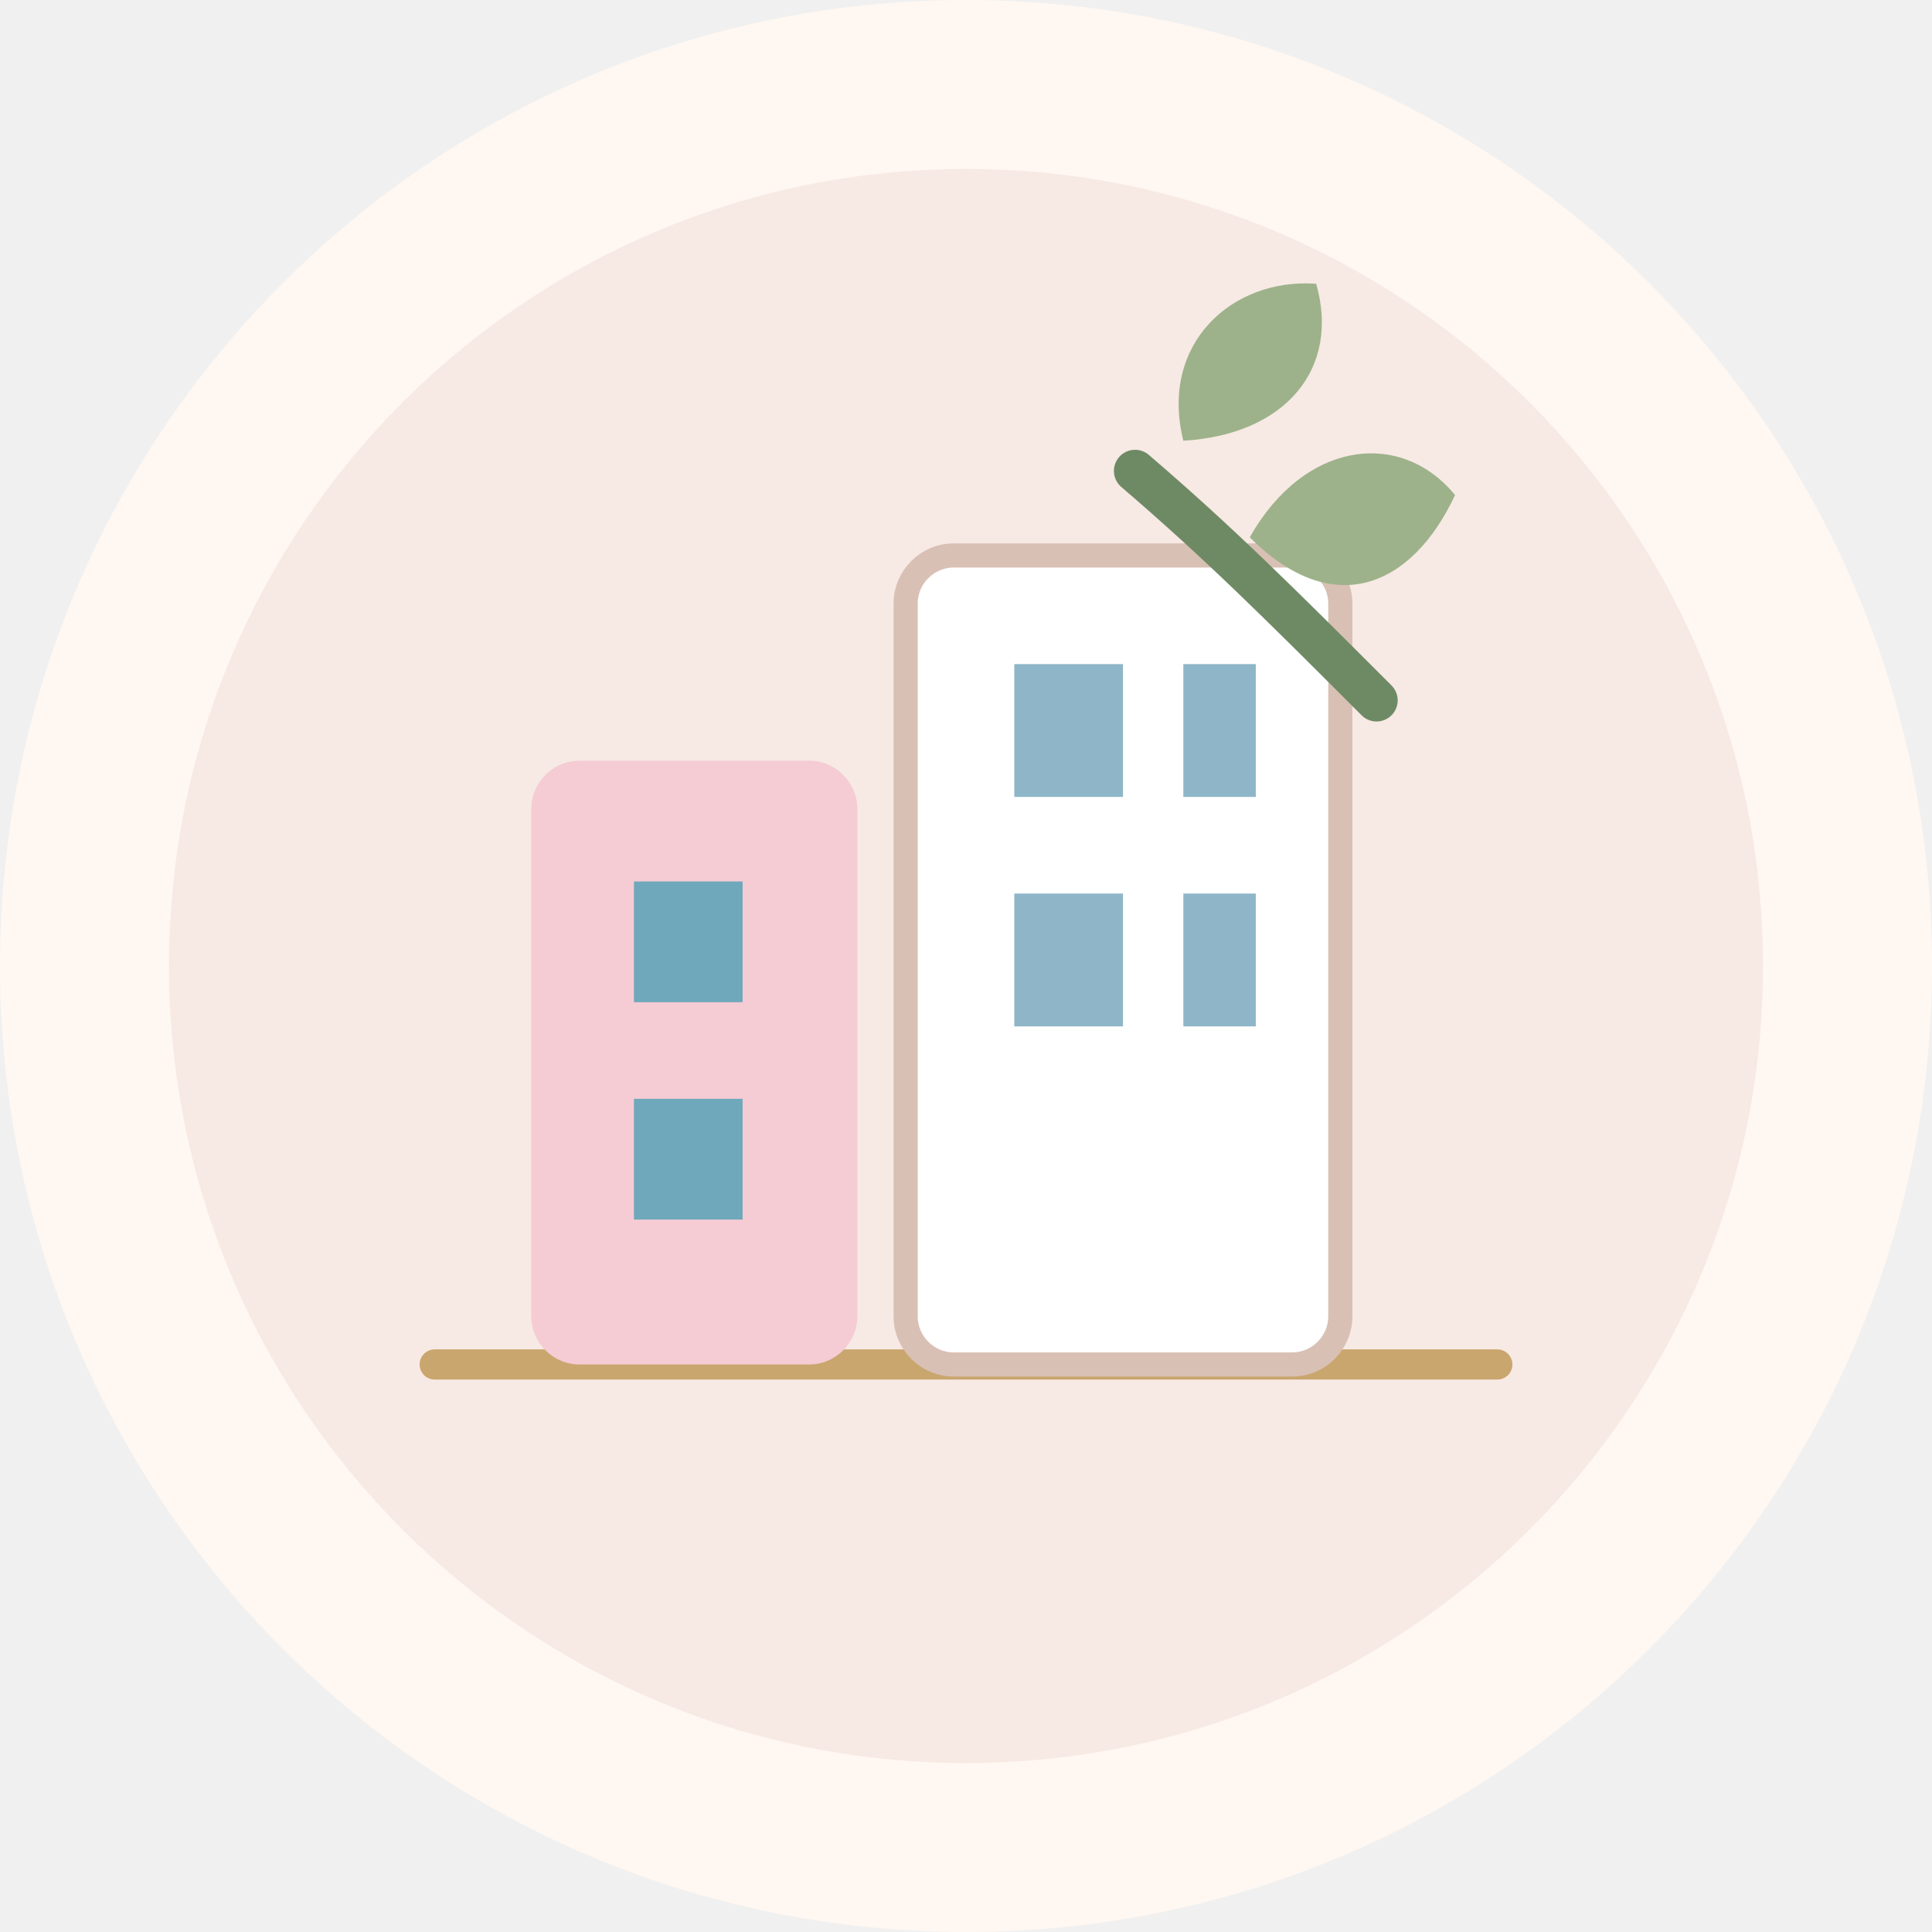
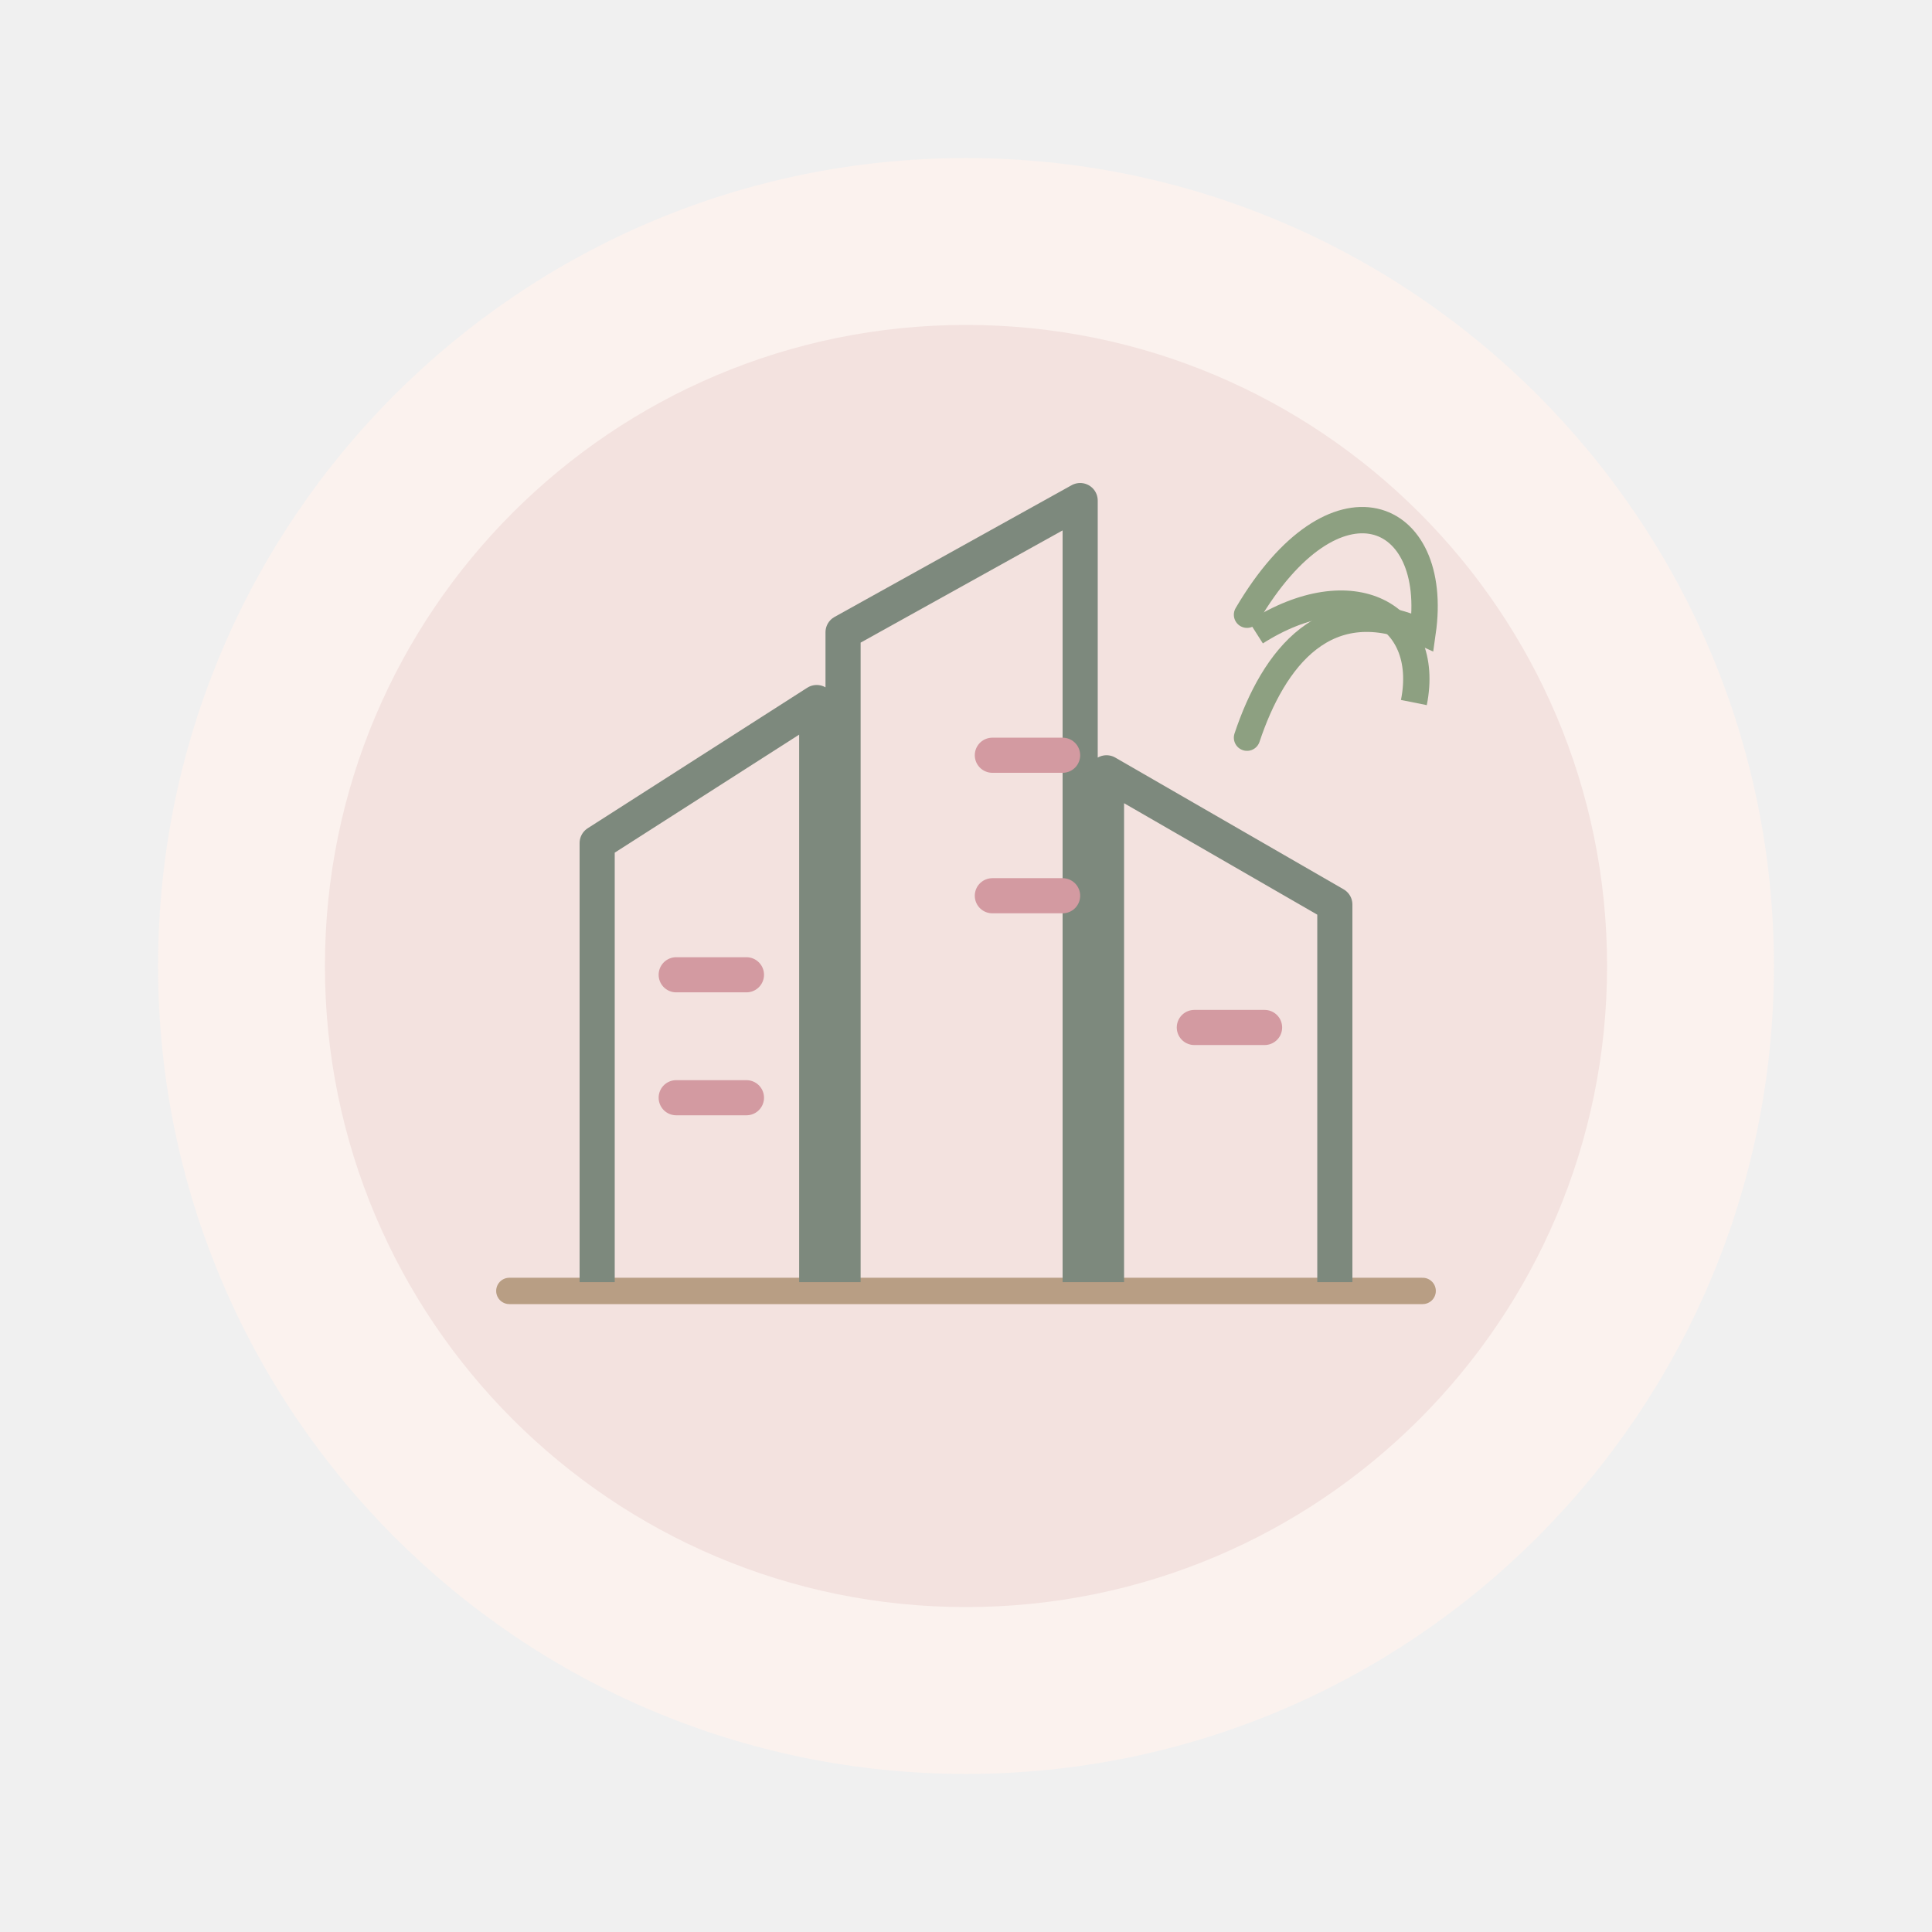
- <svg xmlns="http://www.w3.org/2000/svg" viewBox="0 0 320 320">
-   <rect width="320" height="320" rx="160" fill="#fff7f1" />
-   <circle cx="160" cy="160" r="132" fill="#f7e9e4" />
-   <path d="M72 226h176" stroke="#caa66f" stroke-width="5" stroke-linecap="round" />
-   <rect x="88" y="126" width="54" height="100" rx="8" fill="#f5cbd4" />
-   <rect x="150" y="92" width="72" height="134" rx="8" fill="#fff" stroke="#d9c0b4" stroke-width="4" />
-   <path d="M168 110h18v22h-18zm28 0h12v22h-12zm-28 38h18v22h-18zm28 0h12v22h-12z" fill="#8eb6c8" />
-   <path d="M105 146h18v20h-18zm0 36h18v20h-18z" fill="#6fa8bb" />
-   <path d="M228 116c-16-16-26-26-40-38" stroke="#6e8a64" stroke-width="7" stroke-linecap="round" />
-   <path d="M207 89c9-16 25-18 34-7-7 15-20 21-34 7zm-11-16c-4-16 8-27 22-26 4 14-5 25-22 26z" fill="#9db28a" />
+ <svg xmlns="http://www.w3.org/2000/svg" viewBox="0 0 220 220">
+   <circle cx="110" cy="110" r="92" fill="#fbf2ee" />
+   <circle cx="110" cy="110" r="73" fill="#f3e2df" />
+   <path d="M58 147h104" stroke="#b89e84" stroke-width="3" stroke-linecap="round" />
+   <path d="M68 146V96l25-16v66M96 146V72l27-15v89M126 146V88l26 15v43" fill="none" stroke="#7d897d" stroke-width="4" stroke-linejoin="round" />
+   <path d="M77 111h8m-8 14h8m28-39h8m-8 16h8m15 15h8" stroke="#d39aa1" stroke-width="4" stroke-linecap="round" />
+   <path d="M142 70c10-17 22-12 20 2-11-5-17 3-20 12" fill="none" stroke="#8da081" stroke-width="3" stroke-linecap="round" />
+   <path d="M143 72c11-7 20-2 18 8" fill="none" stroke="#8da081" stroke-width="3" />
</svg>
